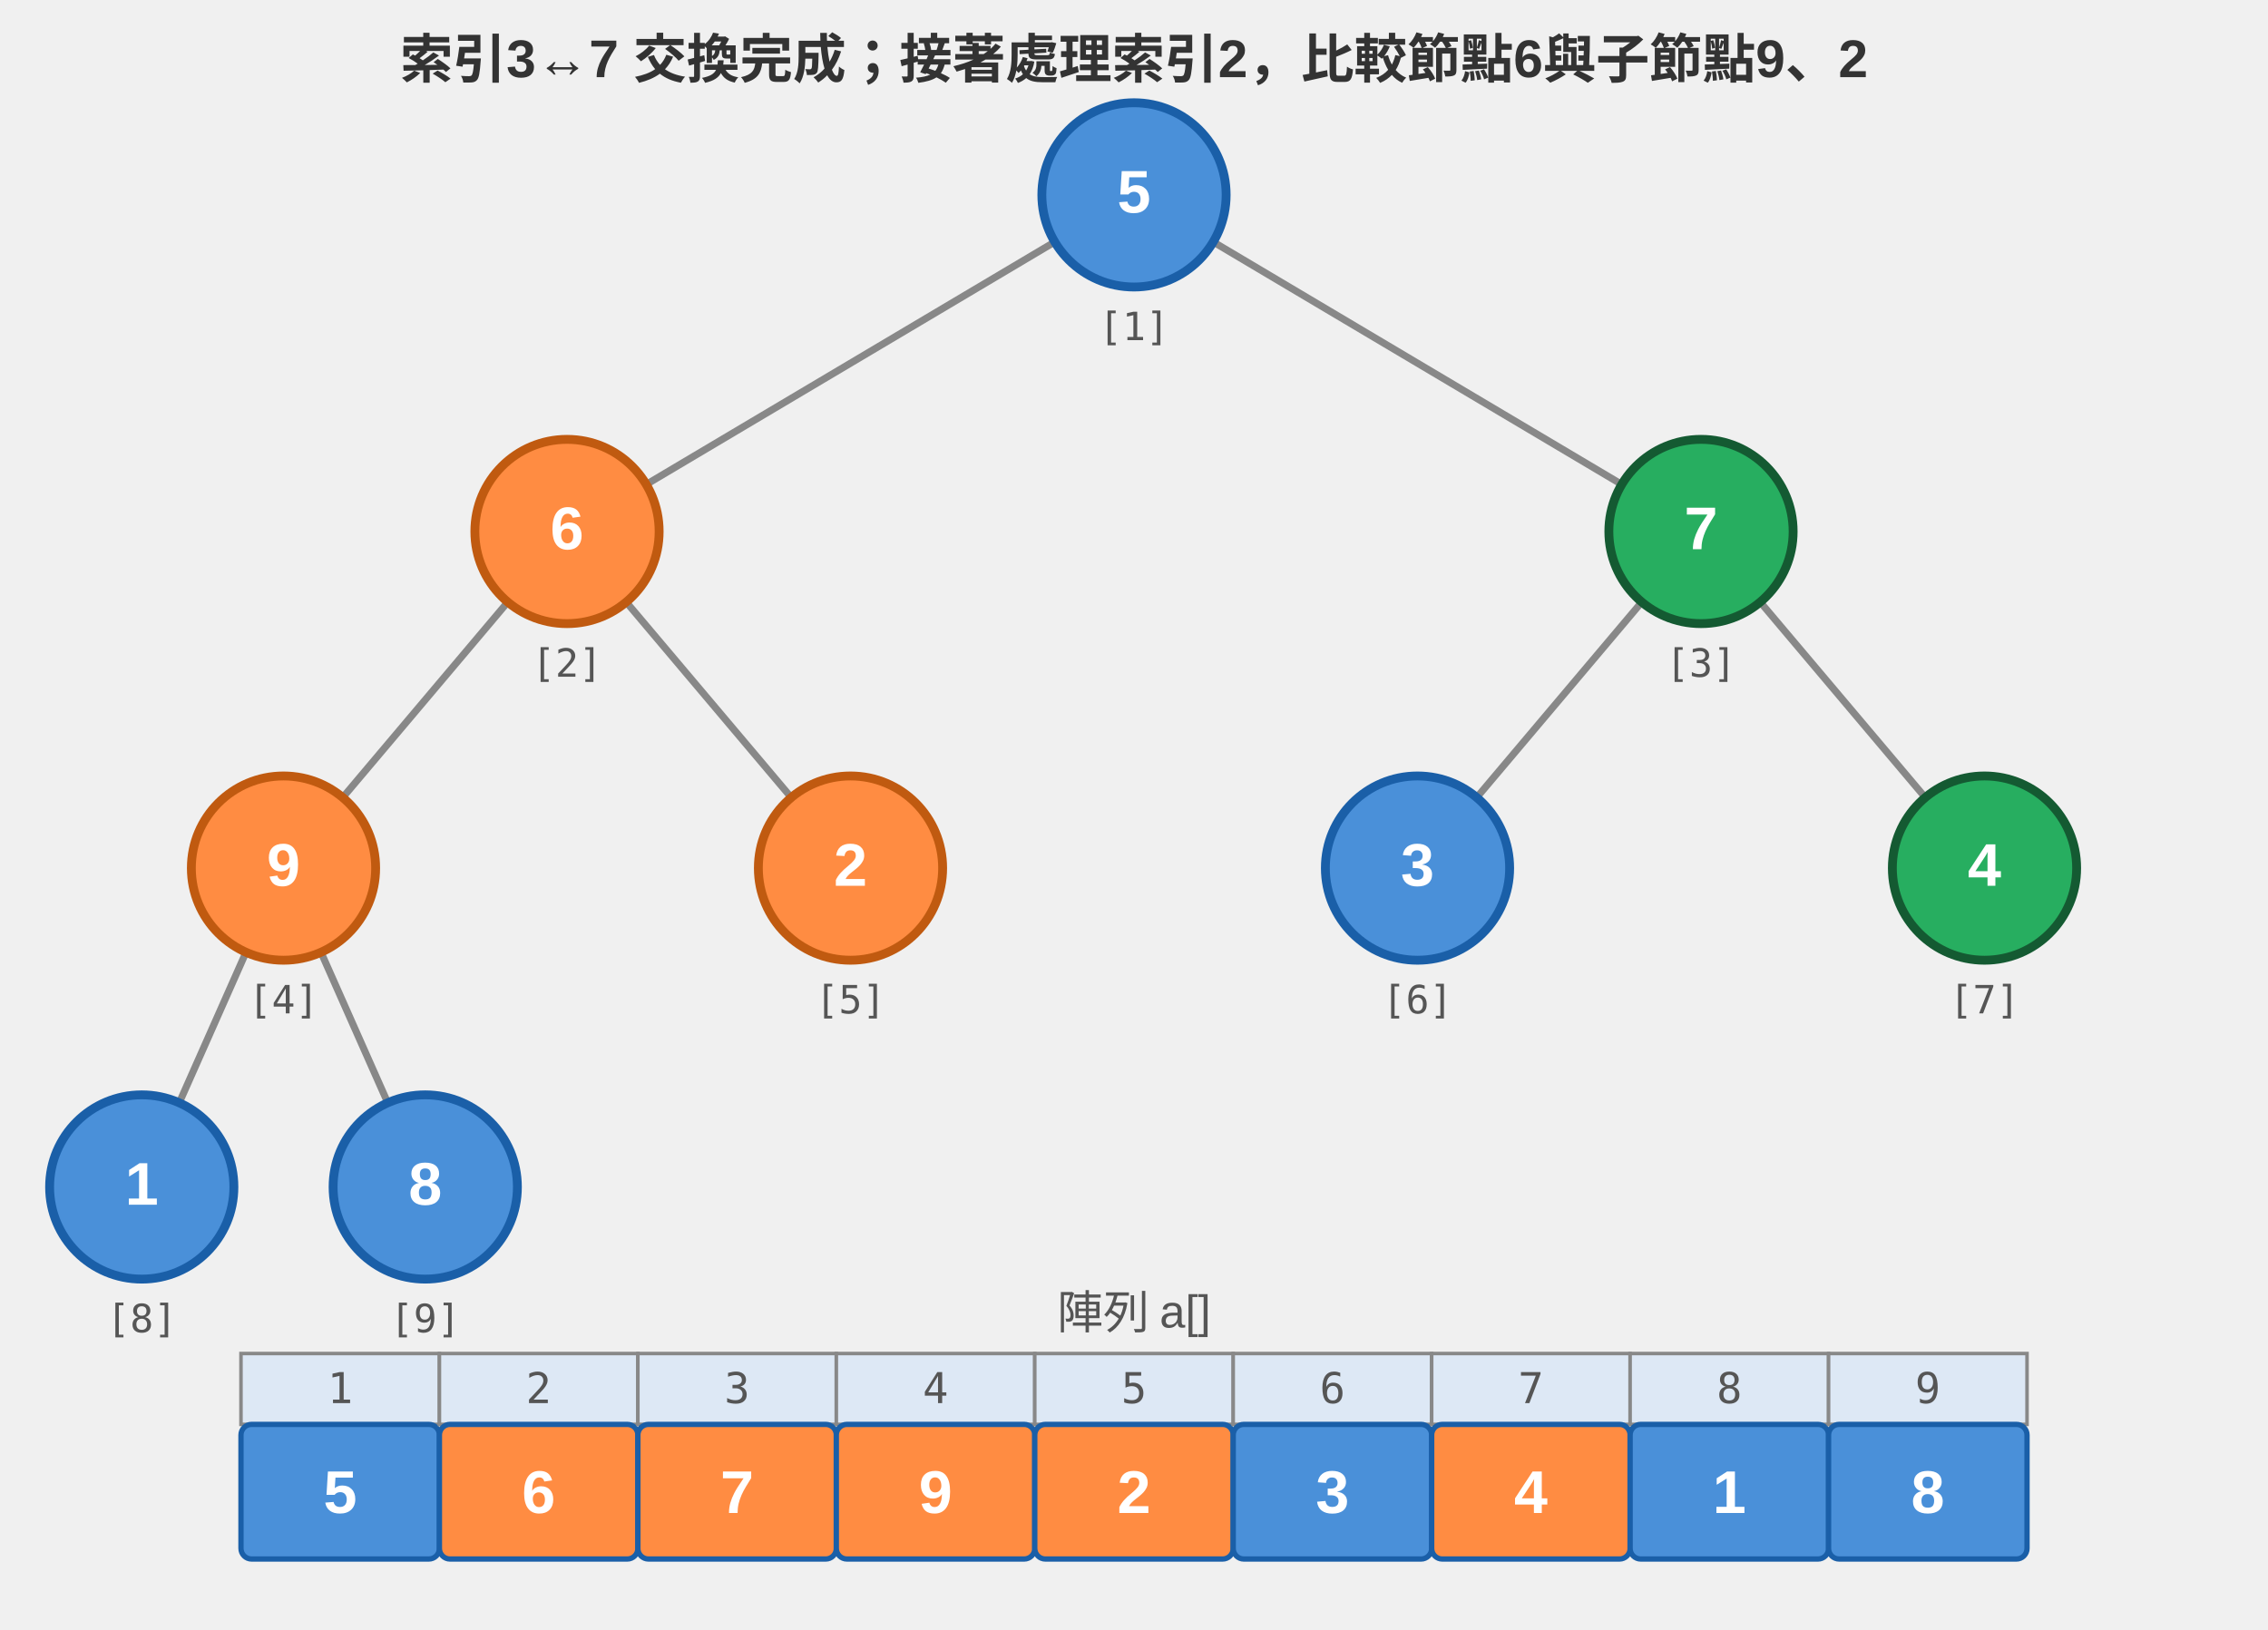
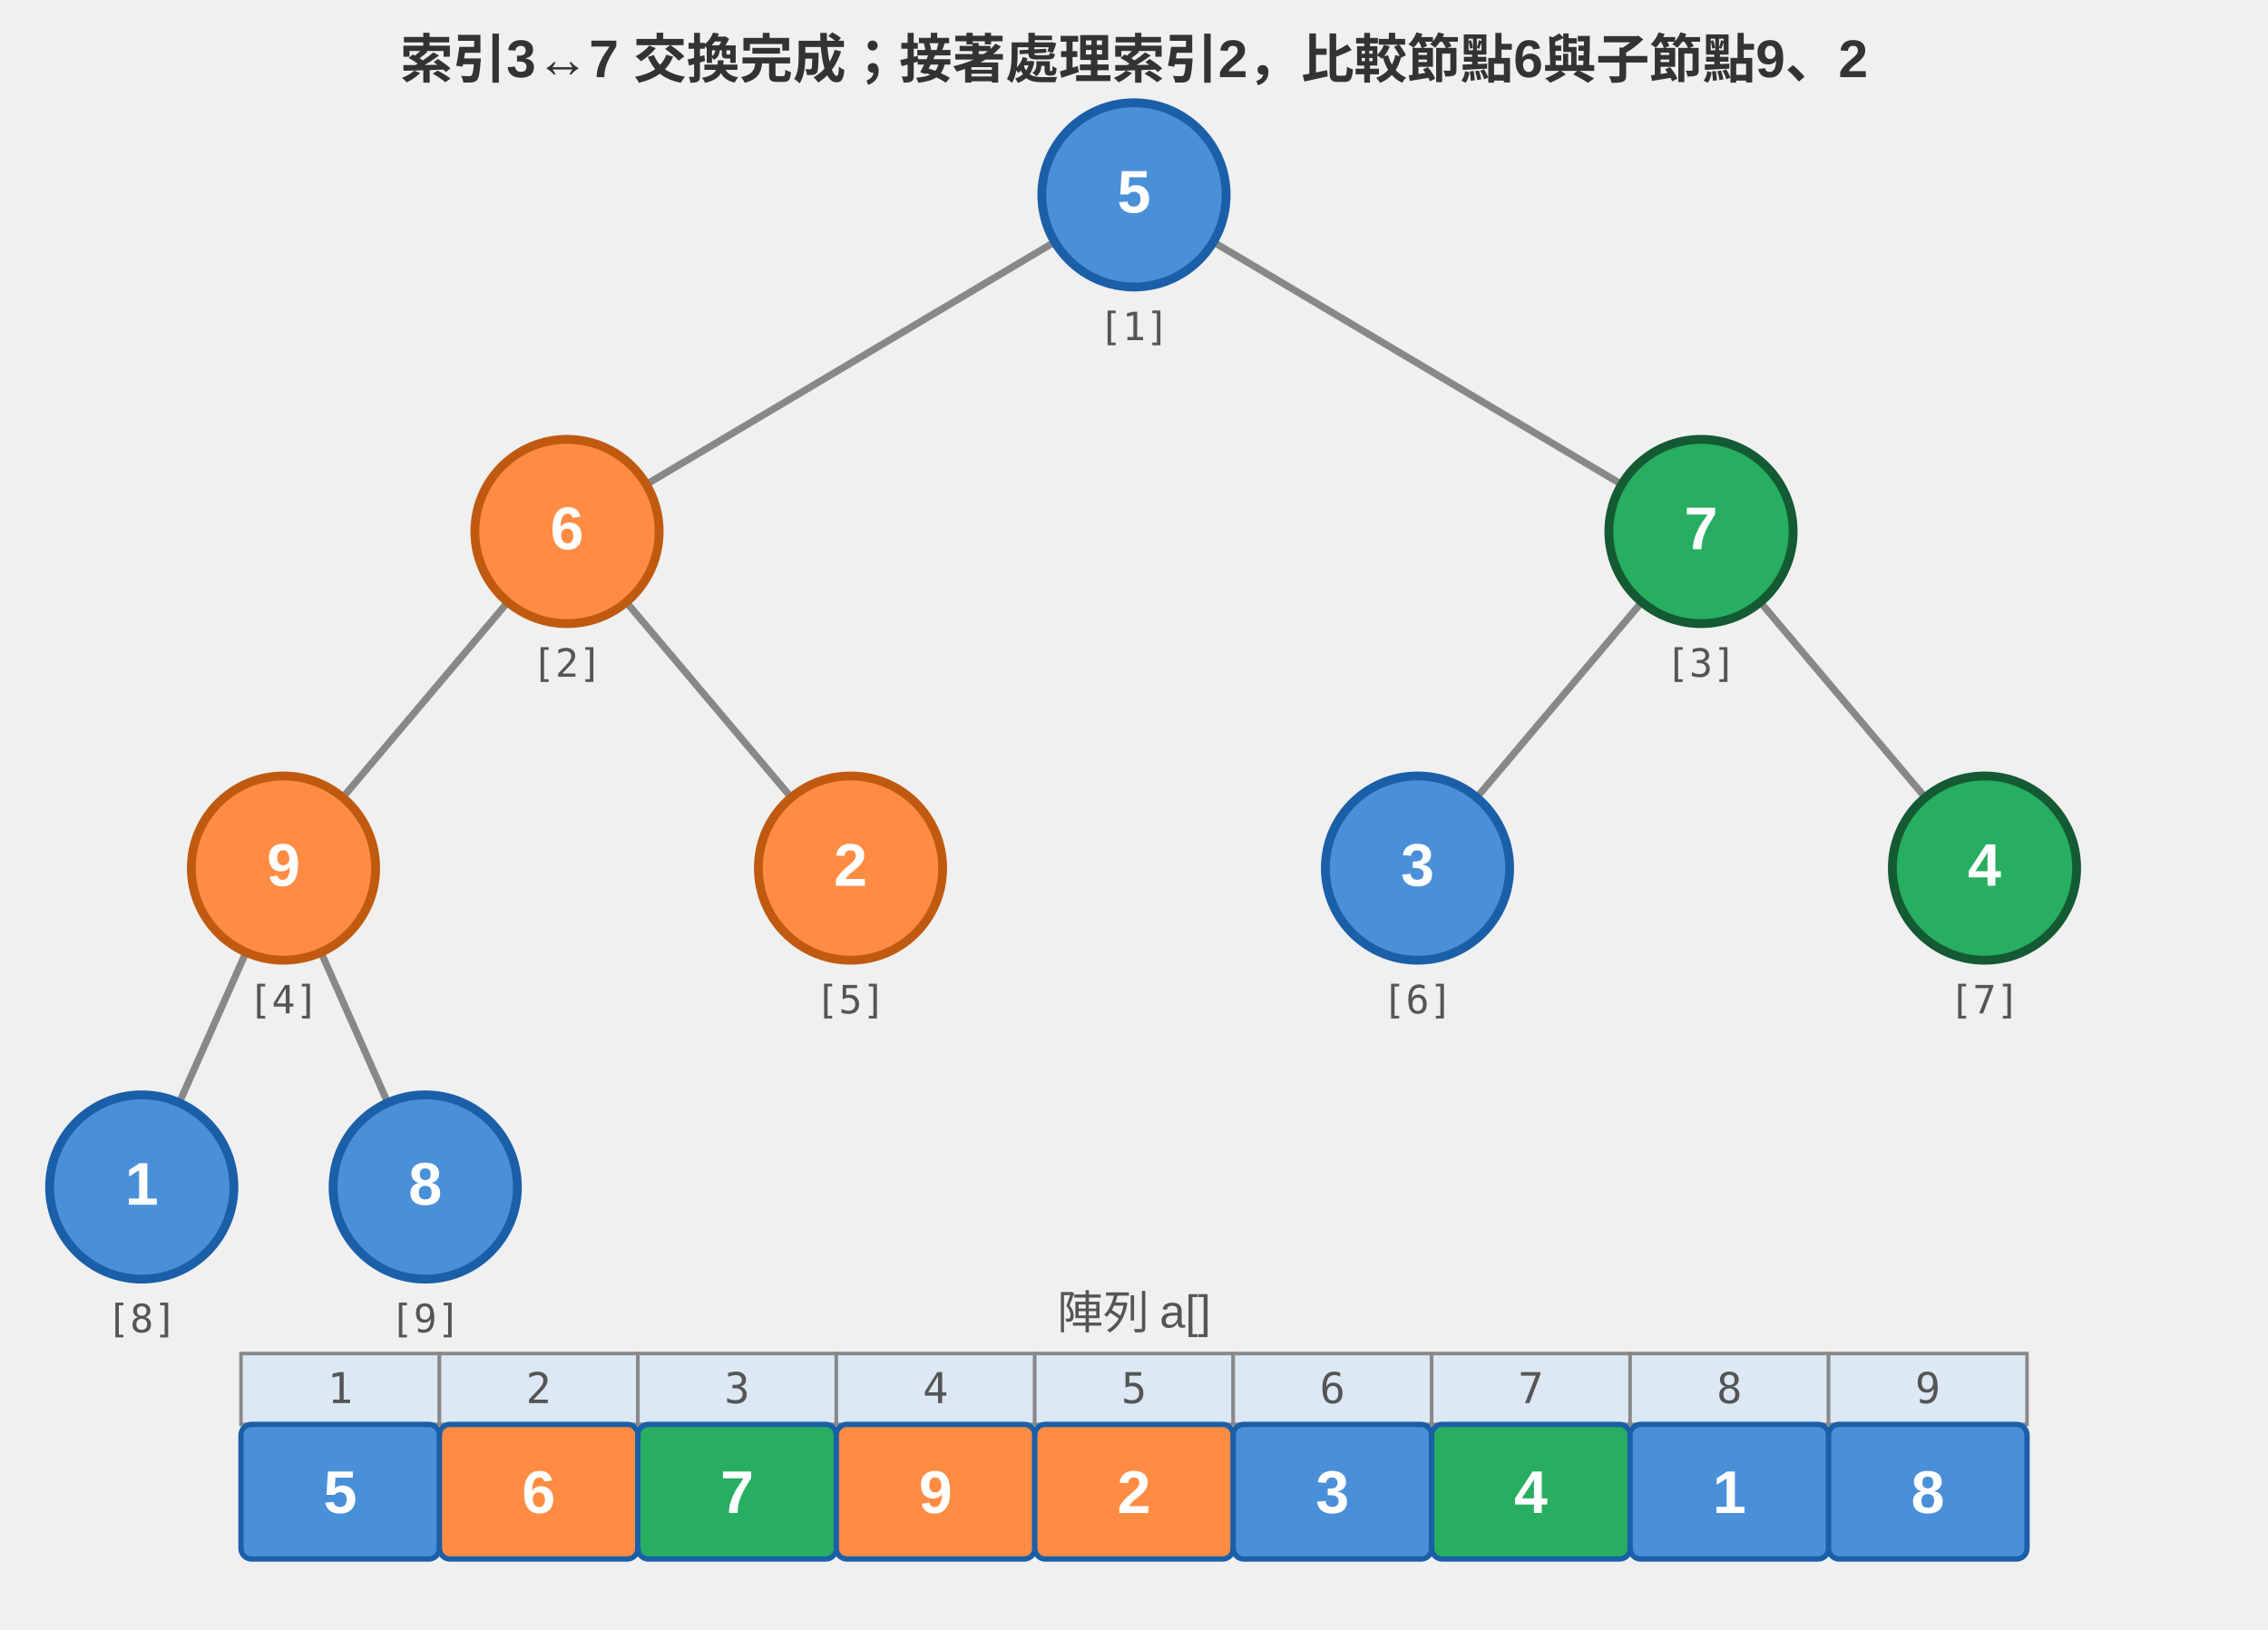
<svg xmlns="http://www.w3.org/2000/svg" width="640" height="460">
  <defs>
    <marker id="arr" markerWidth="8" markerHeight="8" refX="6" refY="3" orient="auto">
      <path d="M0,0 L0,6 L8,3 z" fill="#E74C3C" />
    </marker>
    <filter id="shadow">
      <feDropShadow dx="1" dy="1" stdDeviation="2" flood-opacity="0.2" />
    </filter>
  </defs>
  <text x="320" y="22" text-anchor="middle" font-size="15" font-weight="bold" fill="#333" font-family="Arial">索引3↔7 交換完成；接著處理索引2，比較節點6與子節點9、2</text>
  <line x1="297.6" y1="68.3" x2="182.4" y2="136.7" stroke="#888" stroke-width="2" />
  <line x1="342.4" y1="68.3" x2="457.6" y2="136.7" stroke="#888" stroke-width="2" />
  <line x1="143.3" y1="169.9" x2="96.7" y2="225.1" stroke="#888" stroke-width="2" />
  <line x1="176.7" y1="169.9" x2="223.3" y2="225.1" stroke="#888" stroke-width="2" />
  <line x1="463.3" y1="169.9" x2="416.7" y2="225.1" stroke="#888" stroke-width="2" />
  <line x1="496.7" y1="169.9" x2="543.3" y2="225.1" stroke="#888" stroke-width="2" />
  <line x1="69.4" y1="268.8" x2="50.6" y2="311.2" stroke="#888" stroke-width="2" />
  <line x1="90.6" y1="268.8" x2="109.4" y2="311.2" stroke="#888" stroke-width="2" />
  <circle cx="320" cy="55" r="26" fill="#4A90D9" stroke="#1a5fa8" stroke-width="2.5" />
  <text x="320" y="60" text-anchor="middle" font-size="17" font-weight="bold" fill="white" font-family="Arial">5</text>
  <text x="320" y="96" text-anchor="middle" font-size="11" fill="#555" font-family="monospace">[1]</text>
  <circle cx="160" cy="150" r="26" fill="#FF8C42" stroke="#c05a10" stroke-width="2.5" />
  <text x="160" y="155" text-anchor="middle" font-size="17" font-weight="bold" fill="white" font-family="Arial">6</text>
  <text x="160" y="191" text-anchor="middle" font-size="11" fill="#555" font-family="monospace">[2]</text>
  <circle cx="480" cy="150" r="26" fill="#27AE60" stroke="#145a32" stroke-width="2.5" />
  <text x="480" y="155" text-anchor="middle" font-size="17" font-weight="bold" fill="white" font-family="Arial">7</text>
  <text x="480" y="191" text-anchor="middle" font-size="11" fill="#555" font-family="monospace">[3]</text>
  <circle cx="80" cy="245" r="26" fill="#FF8C42" stroke="#c05a10" stroke-width="2.5" />
  <text x="80" y="250" text-anchor="middle" font-size="17" font-weight="bold" fill="white" font-family="Arial">9</text>
  <text x="80" y="286" text-anchor="middle" font-size="11" fill="#555" font-family="monospace">[4]</text>
  <circle cx="240" cy="245" r="26" fill="#FF8C42" stroke="#c05a10" stroke-width="2.5" />
  <text x="240" y="250" text-anchor="middle" font-size="17" font-weight="bold" fill="white" font-family="Arial">2</text>
  <text x="240" y="286" text-anchor="middle" font-size="11" fill="#555" font-family="monospace">[5]</text>
  <circle cx="400" cy="245" r="26" fill="#4A90D9" stroke="#1a5fa8" stroke-width="2.5" />
  <text x="400" y="250" text-anchor="middle" font-size="17" font-weight="bold" fill="white" font-family="Arial">3</text>
  <text x="400" y="286" text-anchor="middle" font-size="11" fill="#555" font-family="monospace">[6]</text>
  <circle cx="560" cy="245" r="26" fill="#27AE60" stroke="#145a32" stroke-width="2.5" />
  <text x="560" y="250" text-anchor="middle" font-size="17" font-weight="bold" fill="white" font-family="Arial">4</text>
  <text x="560" y="286" text-anchor="middle" font-size="11" fill="#555" font-family="monospace">[7]</text>
  <circle cx="40" cy="335" r="26" fill="#4A90D9" stroke="#1a5fa8" stroke-width="2.5" />
  <text x="40" y="340" text-anchor="middle" font-size="17" font-weight="bold" fill="white" font-family="Arial">1</text>
  <text x="40" y="376" text-anchor="middle" font-size="11" fill="#555" font-family="monospace">[8]</text>
  <circle cx="120" cy="335" r="26" fill="#4A90D9" stroke="#1a5fa8" stroke-width="2.5" />
  <text x="120" y="340" text-anchor="middle" font-size="17" font-weight="bold" fill="white" font-family="Arial">8</text>
  <text x="120" y="376" text-anchor="middle" font-size="11" fill="#555" font-family="monospace">[9]</text>
  <text x="320" y="375" text-anchor="middle" font-size="13" fill="#555" font-family="Arial">陣列 a[]</text>
  <rect x="68" y="382" width="56" height="20" fill="#DDE8F5" stroke="#888" stroke-width="1" />
  <text x="96" y="396" text-anchor="middle" font-size="12" fill="#555" font-family="monospace">1</text>
  <rect x="68" y="402" width="56" height="38" fill="#4A90D9" stroke="#1a5fa8" stroke-width="1.5" rx="3" />
  <text x="96" y="427" text-anchor="middle" font-size="17" font-weight="bold" fill="white" font-family="Arial">5</text>
  <rect x="124" y="382" width="56" height="20" fill="#DDE8F5" stroke="#888" stroke-width="1" />
  <text x="152" y="396" text-anchor="middle" font-size="12" fill="#555" font-family="monospace">2</text>
  <rect x="124" y="402" width="56" height="38" fill="#FF8C42" stroke="#1a5fa8" stroke-width="1.5" rx="3" />
  <text x="152" y="427" text-anchor="middle" font-size="17" font-weight="bold" fill="white" font-family="Arial">6</text>
  <rect x="180" y="382" width="56" height="20" fill="#DDE8F5" stroke="#888" stroke-width="1" />
  <text x="208" y="396" text-anchor="middle" font-size="12" fill="#555" font-family="monospace">3</text>
-   <rect x="180" y="402" width="56" height="38" fill="#FF8C42" stroke="#1a5fa8" stroke-width="1.5" rx="3" />
+   <rect x="180" y="402" width="56" height="38" fill="#27AE60" stroke="#1a5fa8" stroke-width="1.5" rx="3" />
  <text x="208" y="427" text-anchor="middle" font-size="17" font-weight="bold" fill="white" font-family="Arial">7</text>
  <rect x="236" y="382" width="56" height="20" fill="#DDE8F5" stroke="#888" stroke-width="1" />
  <text x="264" y="396" text-anchor="middle" font-size="12" fill="#555" font-family="monospace">4</text>
  <rect x="236" y="402" width="56" height="38" fill="#FF8C42" stroke="#1a5fa8" stroke-width="1.5" rx="3" />
  <text x="264" y="427" text-anchor="middle" font-size="17" font-weight="bold" fill="white" font-family="Arial">9</text>
  <rect x="292" y="382" width="56" height="20" fill="#DDE8F5" stroke="#888" stroke-width="1" />
  <text x="320" y="396" text-anchor="middle" font-size="12" fill="#555" font-family="monospace">5</text>
  <rect x="292" y="402" width="56" height="38" fill="#FF8C42" stroke="#1a5fa8" stroke-width="1.5" rx="3" />
  <text x="320" y="427" text-anchor="middle" font-size="17" font-weight="bold" fill="white" font-family="Arial">2</text>
  <rect x="348" y="382" width="56" height="20" fill="#DDE8F5" stroke="#888" stroke-width="1" />
  <text x="376" y="396" text-anchor="middle" font-size="12" fill="#555" font-family="monospace">6</text>
  <rect x="348" y="402" width="56" height="38" fill="#4A90D9" stroke="#1a5fa8" stroke-width="1.5" rx="3" />
  <text x="376" y="427" text-anchor="middle" font-size="17" font-weight="bold" fill="white" font-family="Arial">3</text>
  <rect x="404" y="382" width="56" height="20" fill="#DDE8F5" stroke="#888" stroke-width="1" />
  <text x="432" y="396" text-anchor="middle" font-size="12" fill="#555" font-family="monospace">7</text>
-   <rect x="404" y="402" width="56" height="38" fill="#FF8C42" stroke="#1a5fa8" stroke-width="1.5" rx="3" />
+   <rect x="404" y="402" width="56" height="38" fill="#27AE60" stroke="#1a5fa8" stroke-width="1.5" rx="3" />
  <text x="432" y="427" text-anchor="middle" font-size="17" font-weight="bold" fill="white" font-family="Arial">4</text>
  <rect x="460" y="382" width="56" height="20" fill="#DDE8F5" stroke="#888" stroke-width="1" />
  <text x="488" y="396" text-anchor="middle" font-size="12" fill="#555" font-family="monospace">8</text>
  <rect x="460" y="402" width="56" height="38" fill="#4A90D9" stroke="#1a5fa8" stroke-width="1.5" rx="3" />
  <text x="488" y="427" text-anchor="middle" font-size="17" font-weight="bold" fill="white" font-family="Arial">1</text>
  <rect x="516" y="382" width="56" height="20" fill="#DDE8F5" stroke="#888" stroke-width="1" />
  <text x="544" y="396" text-anchor="middle" font-size="12" fill="#555" font-family="monospace">9</text>
  <rect x="516" y="402" width="56" height="38" fill="#4A90D9" stroke="#1a5fa8" stroke-width="1.5" rx="3" />
  <text x="544" y="427" text-anchor="middle" font-size="17" font-weight="bold" fill="white" font-family="Arial">8</text>
</svg>
